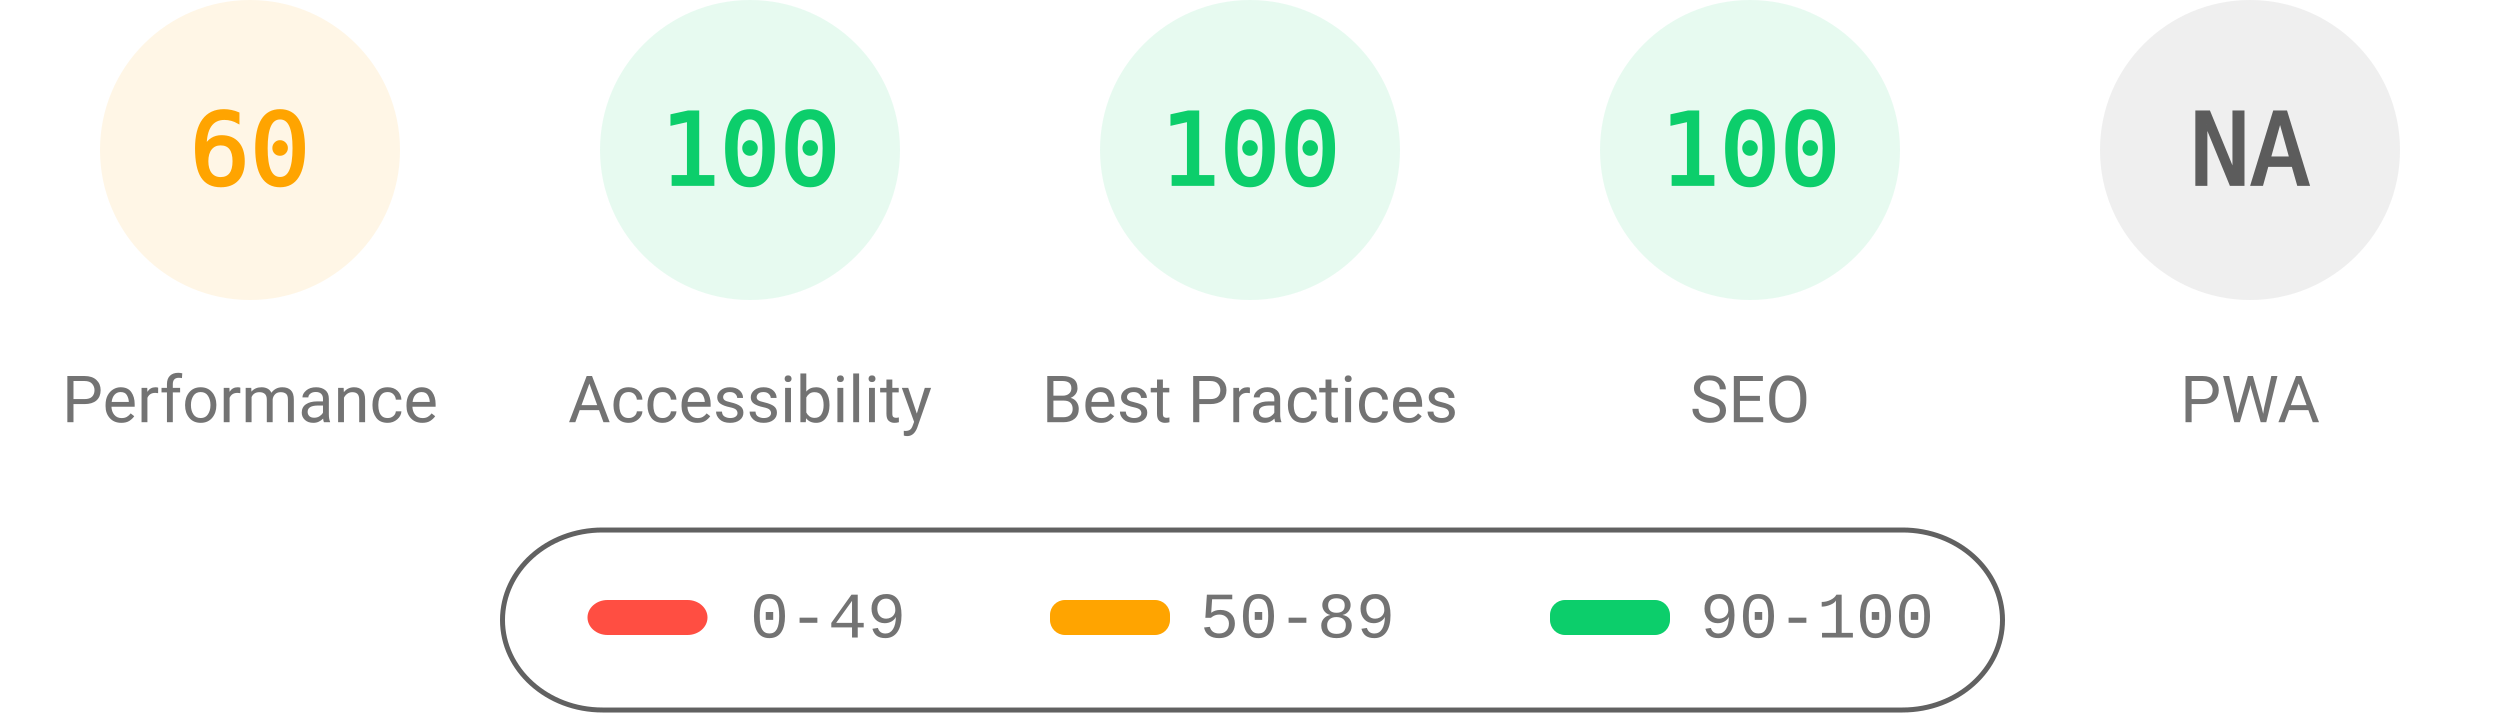
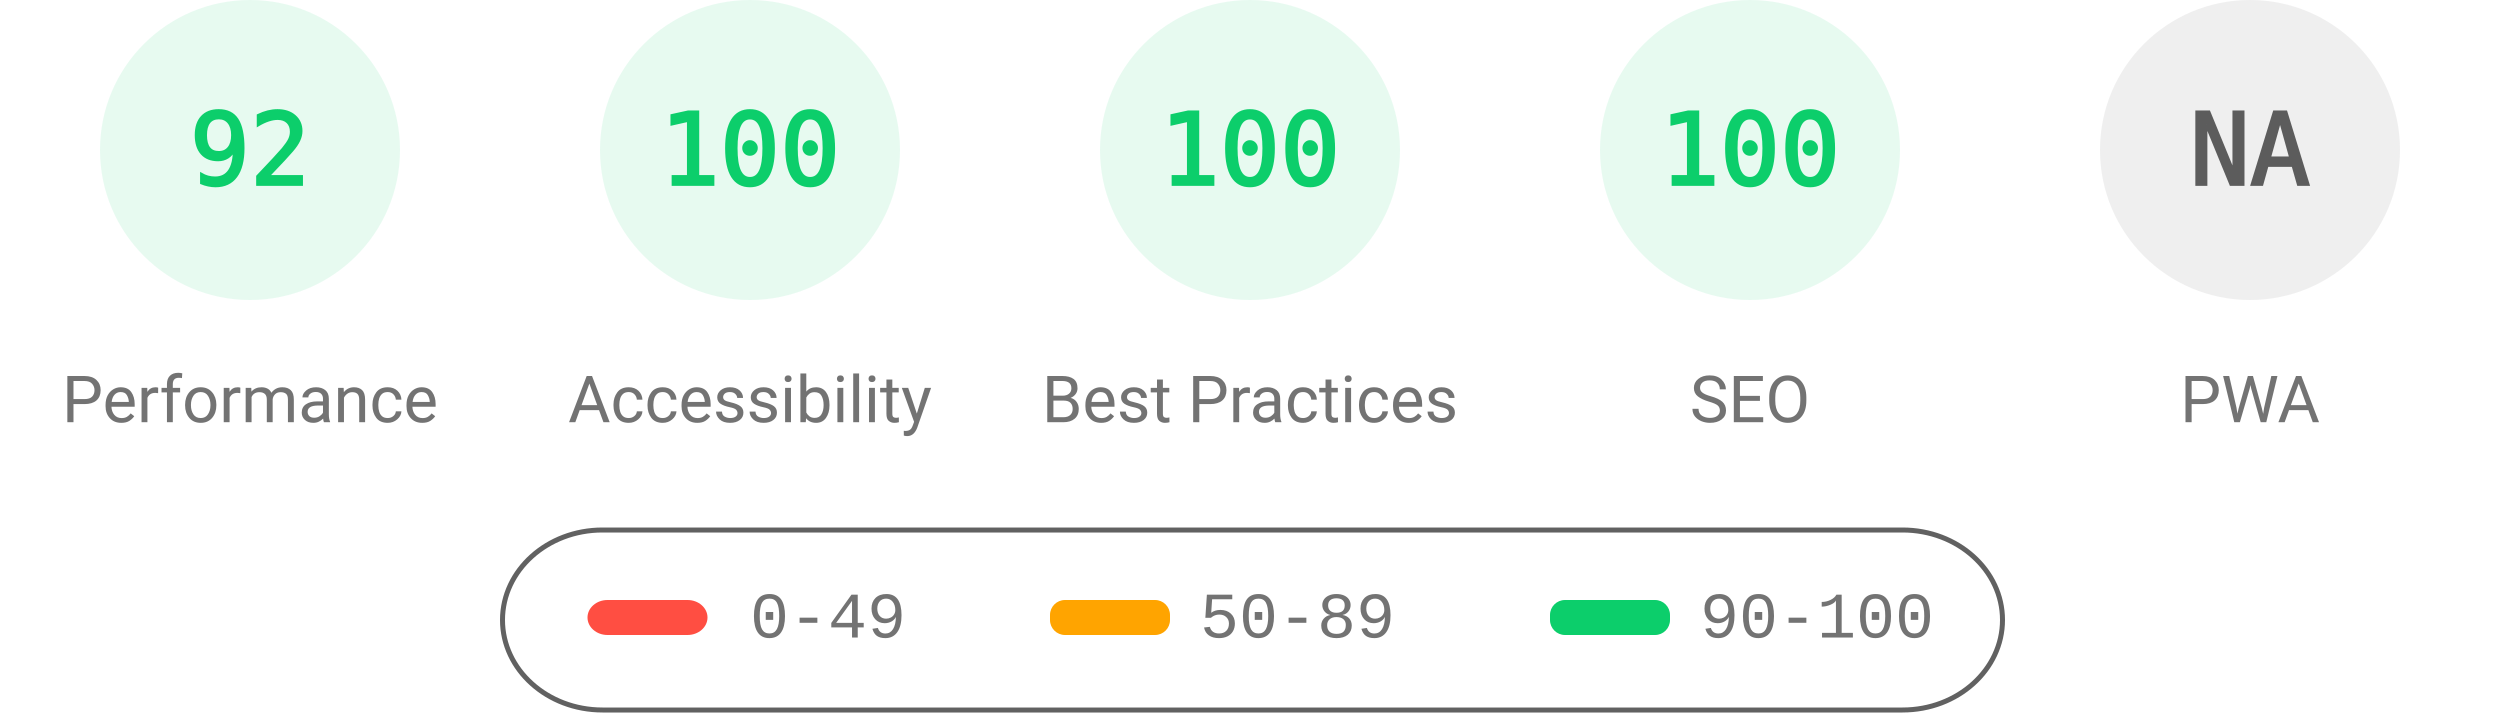
<svg xmlns="http://www.w3.org/2000/svg" fill="none" width="1000" height="285">
  <style>.gauge-base{opacity:.1}.gauge-arc{fill:none;animation-delay:250ms;stroke-linecap:round;transform:rotate(-90deg);transform-origin:100px 60px;animation:load-gauge 1s ease forwards}.guage-text{font-size:40px;font-family:monospace;text-align:center}.guage-red{color:#ff4e42;fill:#ff4e42;stroke:#ff4e42}.guage-orange{color:#ffa400;fill:#ffa400;stroke:#ffa400}.guage-green{color:#0cce6b;fill:#0cce6b;stroke:#0cce6b}.guage-undefined{color:#5c5c5c;fill:#5c5c5c;stroke:#5c5c5c}.guage-title{color:#737373;fill:#737373;stroke:none;font-size:26px;line-height:26px;font-family:Roboto,Halvetica,Arial,sans-serif}@keyframes load-gauge{from{stroke-dasharray:0 352.858}}</style>
-   <svg class="guage-div guage-perf guage-orange" viewBox="0 0 200 200" width="200" height="200">
+   <svg class="guage-div guage-perf guage-green" viewBox="0 0 200 200" width="200" height="200">
    <circle class="gauge-base" r="56" cx="100" cy="60" stroke-width="8" />
-     <circle class="gauge-arc guage-arc-1" r="56" cx="100" cy="60" stroke-width="8" style="stroke-dasharray:211.115,351.858" />
-     <text class="guage-text" x="100" y="60" alignment-baseline="central" dominant-baseline="central" text-anchor="middle">60</text>
+     <circle class="gauge-arc guage-arc-1" r="56" cx="100" cy="60" stroke-width="8" style="stroke-dasharray:323.709,351.858" />
+     <text class="guage-text" x="100" y="60" alignment-baseline="central" dominant-baseline="central" text-anchor="middle">92</text>
    <text class="guage-title" x="100" y="160" alignment-baseline="central" dominant-baseline="central" text-anchor="middle">Performance</text>
  </svg>
  <svg class="guage-div guage-acc guage-green" viewBox="0 0 200 200" width="200" height="200" x="200">
    <circle class="gauge-base" r="56" cx="100" cy="60" stroke-width="8" />
    <circle class="gauge-arc guage-arc-2" r="56" cx="100" cy="60" stroke-width="8" style="stroke-dasharray:351.858,351.858" />
    <text class="guage-text" x="100" y="60" alignment-baseline="central" dominant-baseline="central" text-anchor="middle">100</text>
    <text class="guage-title" x="100" y="160" alignment-baseline="central" dominant-baseline="central" text-anchor="middle">Accessibility</text>
  </svg>
  <svg class="guage-div guage-best guage-green" viewBox="0 0 200 200" width="200" height="200" x="400">
    <circle class="gauge-base" r="56" cx="100" cy="60" stroke-width="8" />
    <circle class="gauge-arc guage-arc-3" r="56" cx="100" cy="60" stroke-width="8" style="stroke-dasharray:351.858,351.858" />
    <text class="guage-text" x="100" y="60" alignment-baseline="central" dominant-baseline="central" text-anchor="middle">100</text>
    <text class="guage-title" x="100" y="160" alignment-baseline="central" dominant-baseline="central" text-anchor="middle">Best Practices</text>
  </svg>
  <svg class="guage-div guage-seo guage-green" viewBox="0 0 200 200" width="200" height="200" x="600">
    <circle class="gauge-base" r="56" cx="100" cy="60" stroke-width="8" />
    <circle class="gauge-arc guage-arc-4" r="56" cx="100" cy="60" stroke-width="8" style="stroke-dasharray:351.858,351.858" />
    <text class="guage-text" x="100" y="60" alignment-baseline="central" dominant-baseline="central" text-anchor="middle">100</text>
    <text class="guage-title" x="100" y="160" alignment-baseline="central" dominant-baseline="central" text-anchor="middle">SEO</text>
  </svg>
  <svg class="guage-div guage-pwa guage-undefined" viewBox="0 0 200 200" width="200" height="200" x="800">
    <circle class="gauge-base" r="56" cx="100" cy="60" stroke-width="8" />
    <circle class="gauge-arc guage-arc-4" r="56" cx="100" cy="60" stroke-width="8" style="stroke-dasharray:351.858,351.858" />
    <text class="guage-text" x="100" y="60" alignment-baseline="central" dominant-baseline="central" text-anchor="middle">NA</text>
    <text class="guage-title" x="100" y="160" alignment-baseline="central" dominant-baseline="central" text-anchor="middle">PWA</text>
  </svg>
  <svg width="604" height="76" x="200" y="210">
    <path fill="none" id="canvas_background" d="M-1-1h604v80H-1z" />
    <rect fill-opacity="0" stroke="#616161" stroke-width="2" rx="40" id="svg_2" height="72" width="600" y="2" x="1" fill="#000" />
    <rect stroke="#000" rx="8" id="svg_3" height="14" width="48" y="30" x="35" stroke-opacity="null" stroke-width="0" fill="#ff4e42" />
    <rect stroke="#000" rx="6" id="svg_4" height="14" width="48" y="30" x="220" stroke-opacity="null" stroke-width="0" fill="#ffa400" />
    <rect stroke="#000" rx="6" id="svg_5" height="14" width="48" y="30" x="420" stroke-opacity="null" stroke-width="0" fill="#0cce6b" />
    <text xml:space="preserve" text-anchor="start" font-family="'Courier New', Courier, monospace" font-size="26" id="svg_6" y="45" x="100" stroke-opacity="null" stroke-width="0" stroke="#000" fill="#737373">0-49</text>
    <text xml:space="preserve" text-anchor="start" font-family="'Courier New', Courier, monospace" font-size="26" id="svg_7" y="45" x="280" stroke-opacity="null" stroke-width="0" stroke="#000" fill="#737373">50-89</text>
    <text xml:space="preserve" text-anchor="start" font-family="'Courier New', Courier, monospace" font-size="26" id="svg_8" y="45" x="480" stroke-opacity="null" stroke-width="0" stroke="#000" fill="#737373">90-100</text>
  </svg>
</svg>
